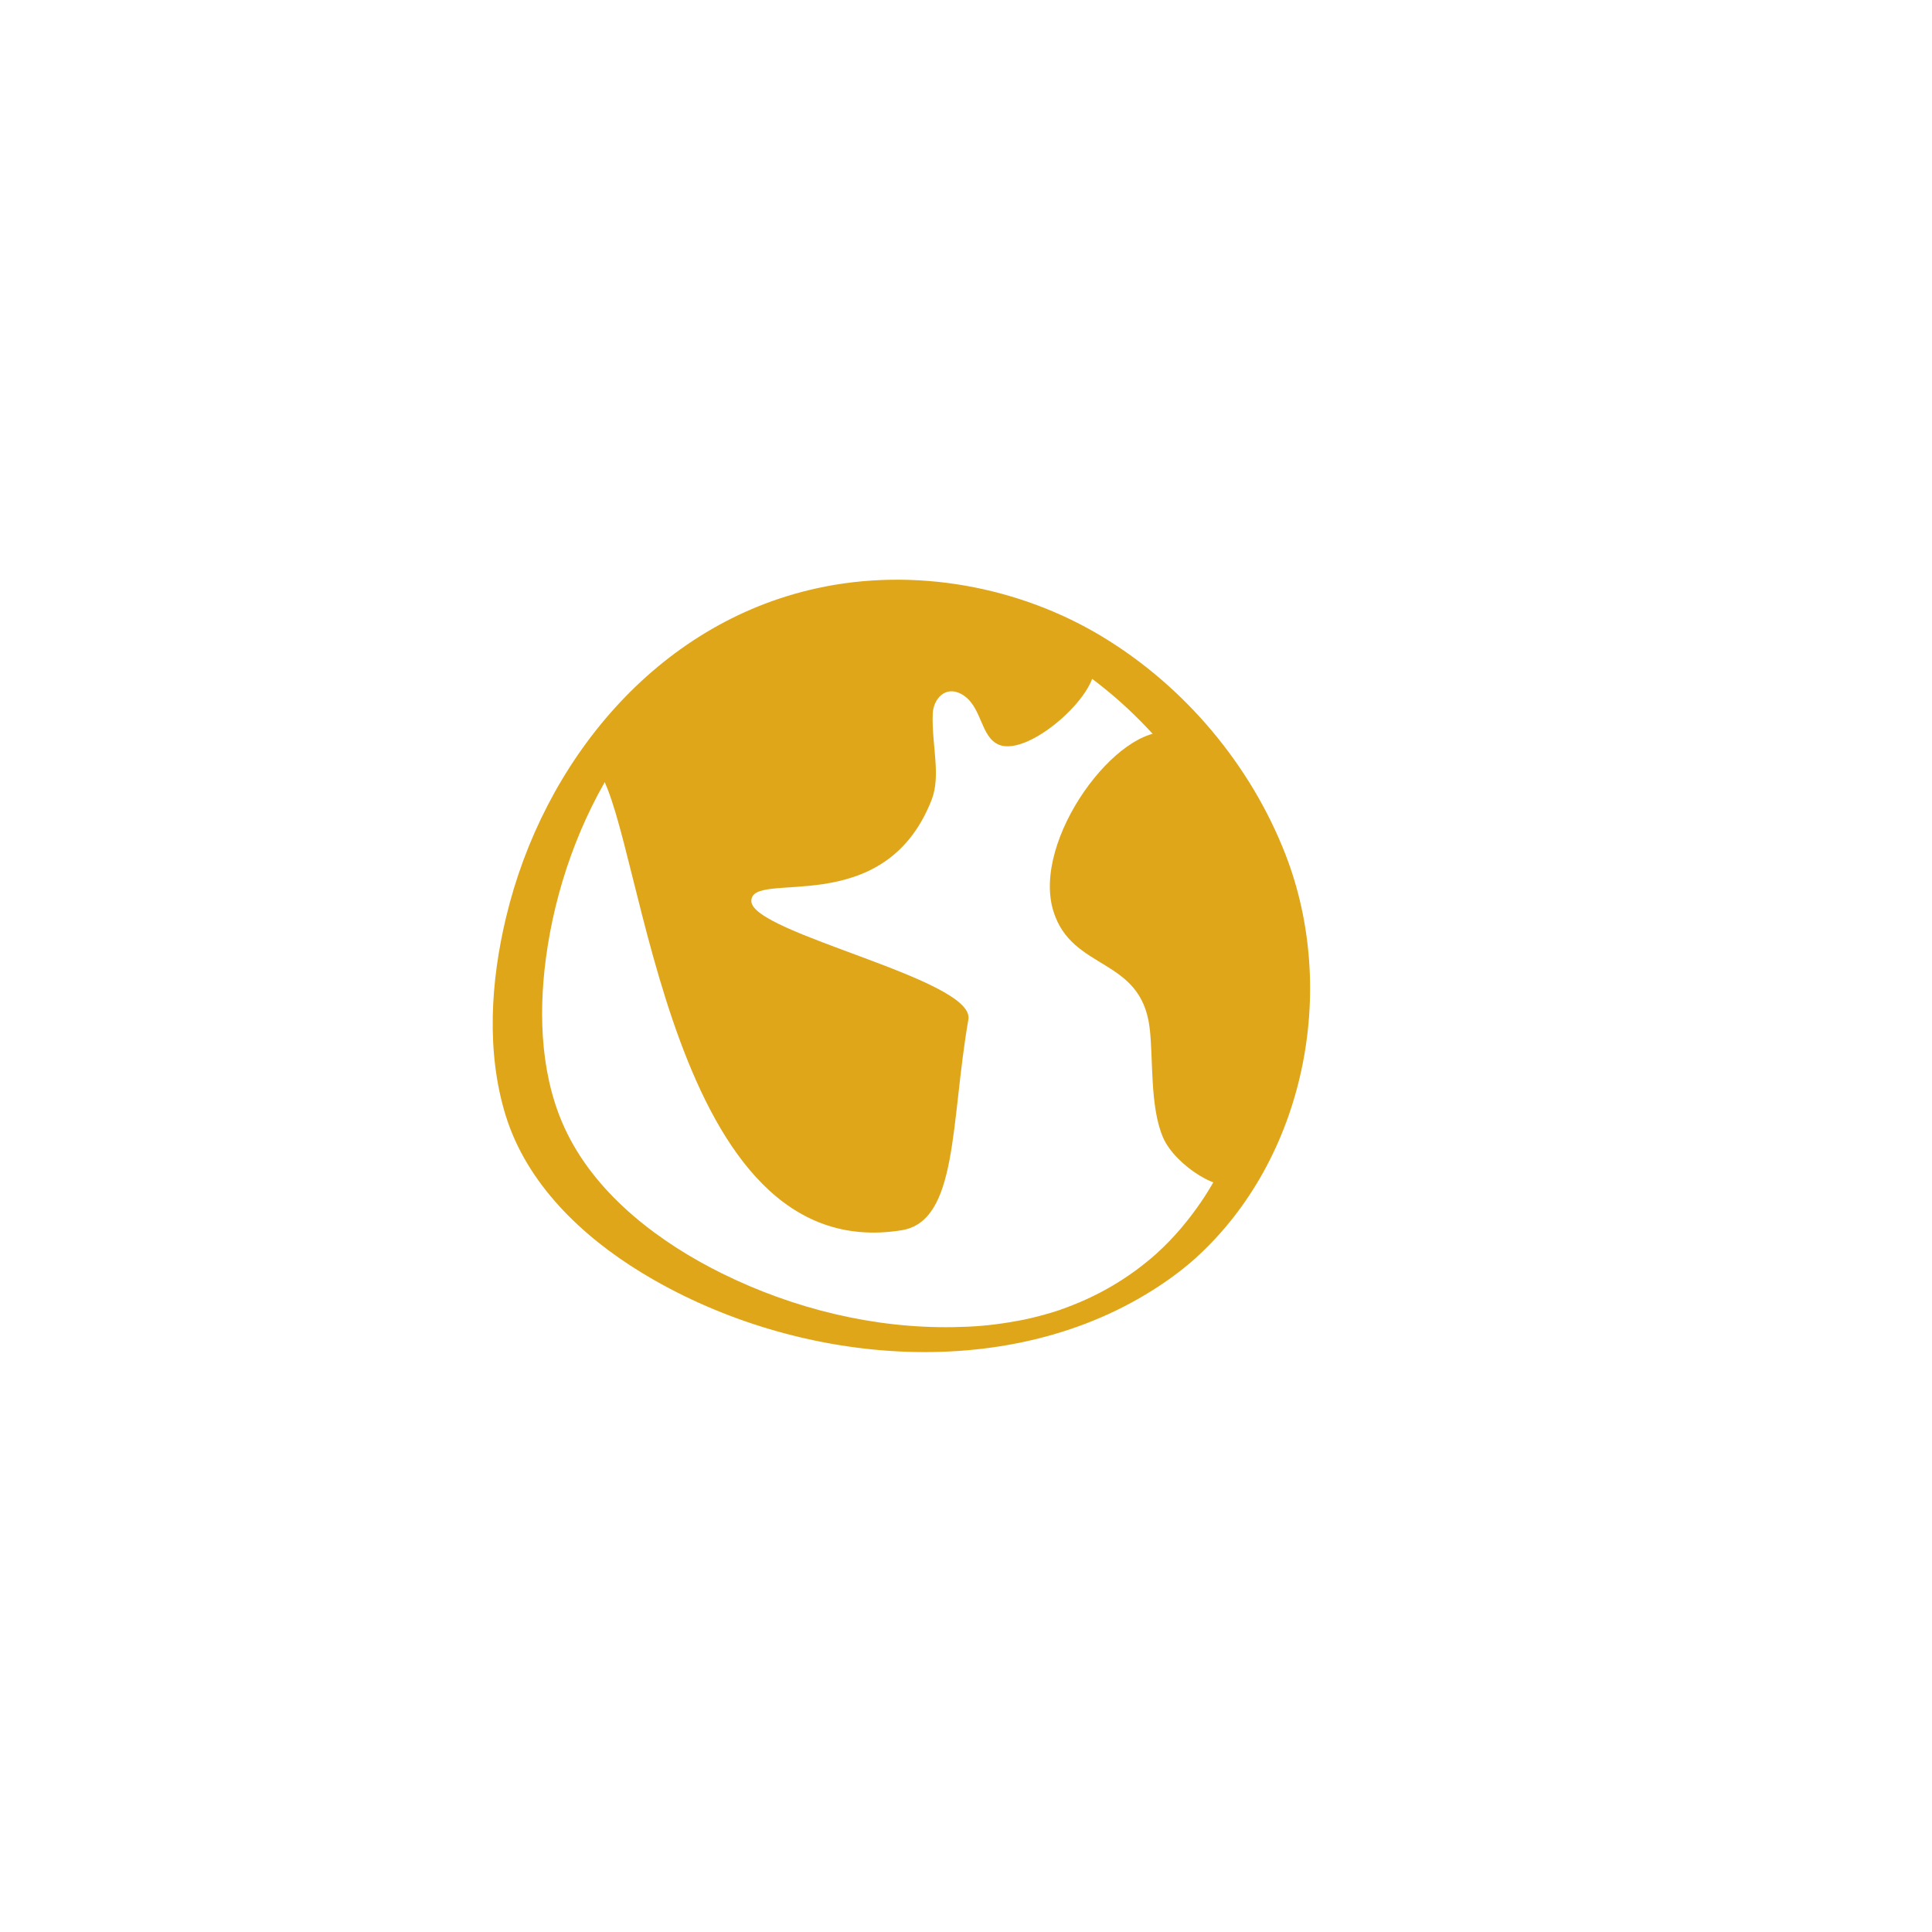
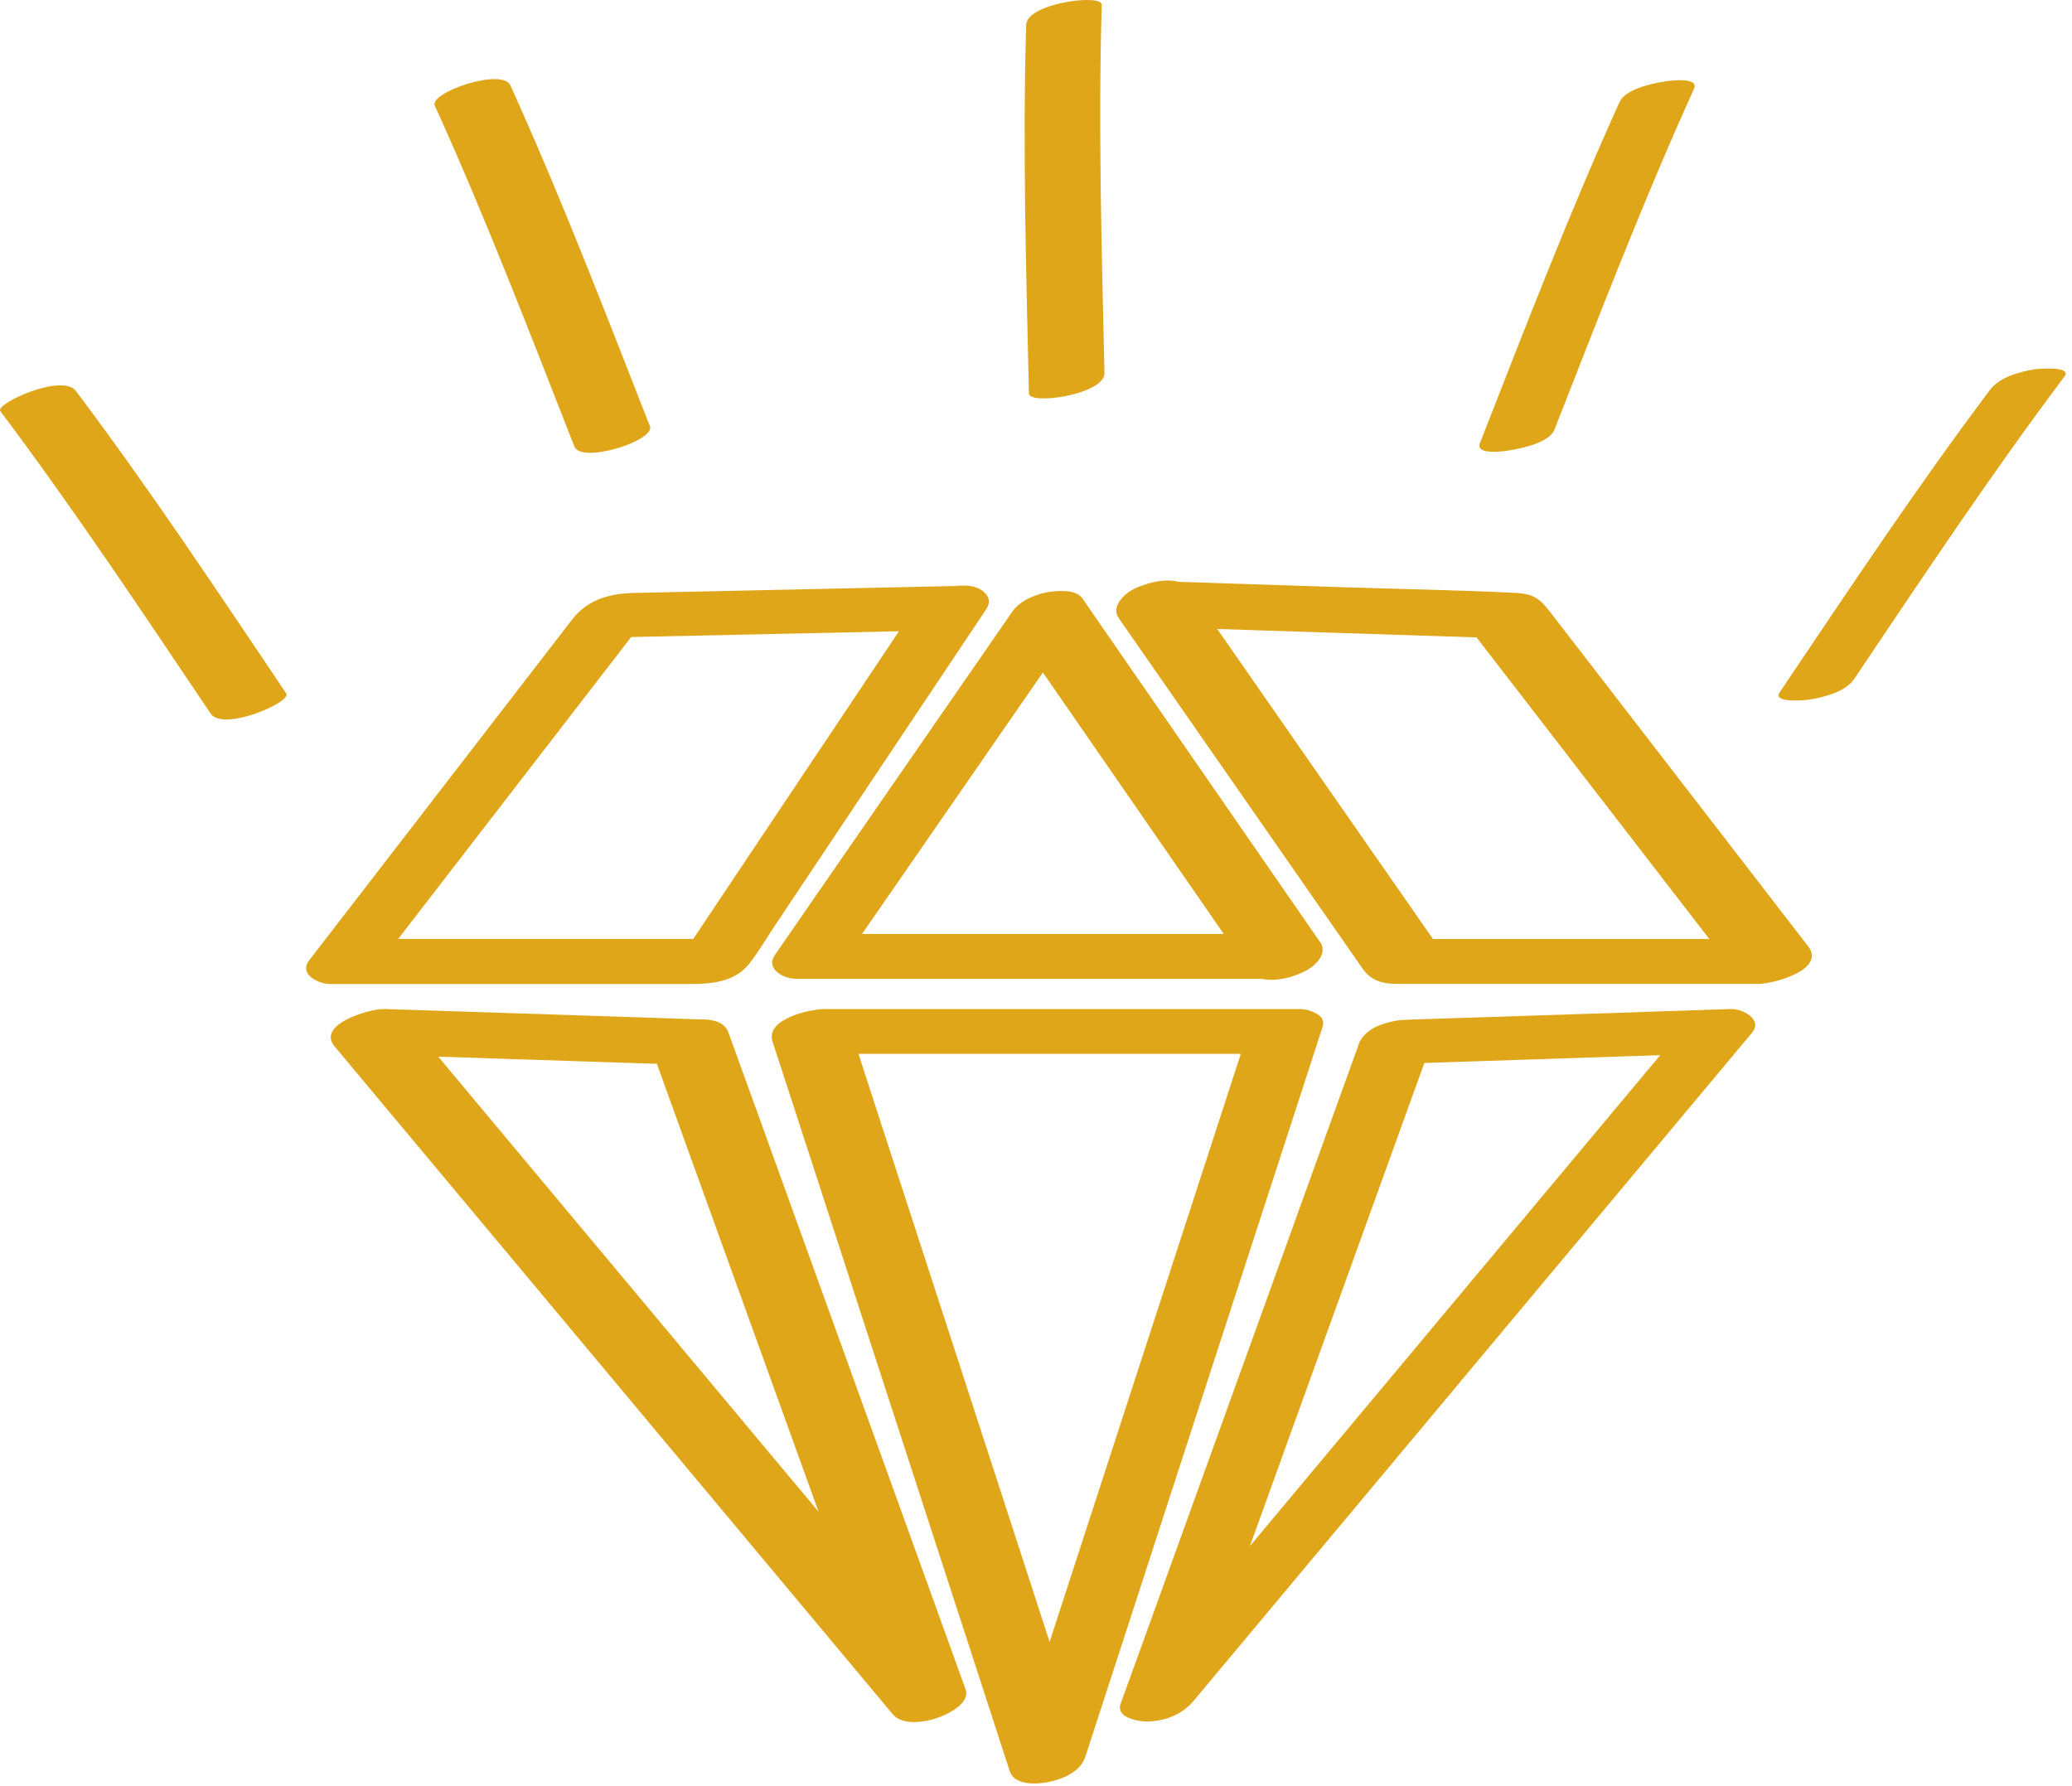
- <svg xmlns="http://www.w3.org/2000/svg" width="227" height="227" viewBox="0 0 227 227" fill="none">
-   <path d="M135.98 147.21C132.47 150.34 128.72 152.45 124.49 153.92C123.56 154.24 124.78 153.83 124.23 154.01C123.99 154.09 123.74 154.16 123.49 154.24C122.9 154.42 122.3 154.58 121.7 154.73C121.2 154.86 120.7 154.97 120.19 155.08C120.76 154.96 119.76 155.16 119.75 155.16C119.39 155.23 119.04 155.29 118.68 155.35C116.29 155.74 114.48 155.89 112.07 155.93C102.71 156.1 93.27 153.78 84.89 149.65C77.61 146.06 70.33 140.61 66.65 133.18C63.55 126.94 63.24 119.47 64.13 112.68C65.21 104.46 68.09 96.32 72.6 89.35C74.86 85.86 77.53 82.57 80.64 79.8C82.27 78.35 84 77.01 85.85 75.84C87.42 74.85 89.45 73.81 91.05 73.17C91.5 72.99 91.96 72.81 92.42 72.64C92.7 72.54 92.98 72.44 93.26 72.35C92.67 72.55 93.6 72.25 93.63 72.24C94.11 72.1 94.59 71.96 95.07 71.84C95.36 71.76 95.66 71.69 95.95 71.62C96.15 71.57 96.35 71.53 96.54 71.49C96.31 71.54 96.3 71.54 96.51 71.49C99.02 71 101.54 70.78 104.1 70.83C109.32 70.93 114.5 72.29 119.25 74.41C128.97 78.74 137.22 86.59 142.38 95.87C145.99 102.37 148.26 109.73 148.15 117.2C148.02 125.56 145.85 134.29 141.1 141.25C139.62 143.41 137.91 145.45 135.97 147.21C135.16 147.95 135.22 148.71 136.42 148.88C137.62 149.05 139.56 148.65 140.52 147.78C153.35 136.13 157.25 116.32 151.02 100.35C146.92 89.83 139.16 80.63 129.49 74.79C119.82 68.95 107.51 66.58 95.93 69.13C77.08 73.27 63.82 89.53 59.46 107.78C57.66 115.28 57.11 123.59 59.41 131.05C61.89 139.09 68.37 145.25 75.37 149.52C92.51 159.99 116.78 162.75 134.52 152.15C136.65 150.88 138.67 149.44 140.53 147.78C141.36 147.04 141.27 146.28 140.08 146.11C138.89 145.94 136.95 146.35 135.98 147.21Z" fill="#E0A619" />
-   <path d="M128.43 77.82C129.8 80.92 121.05 88.98 117.39 87.51C115.13 86.6 115.43 82.91 112.96 81.55C111.08 80.51 109.65 82.12 109.59 83.89C109.46 87.5 110.58 91.12 109.46 93.98C103.84 108.36 88.18 102.02 88.28 105.89C88.38 109.68 114.61 115.07 113.78 119.78C111.67 131.89 112.58 143.48 105.93 144.55C78.61 148.96 75.63 98.61 70.42 90.73C70.39 90.68 70.26 90.59 70.32 90.49C88.81 58.4 125.35 70.84 128.42 77.82H128.43Z" fill="#E0A619" />
-   <path d="M137.52 86.08C131.39 85 121.16 98.67 123.77 107.07C125.97 114.13 134.03 112.4 135.07 120.72C135.52 124.28 135.07 130.04 136.67 133.69C138.12 136.99 143.75 140.45 144.94 138.76C155.2 124.28 148.33 87.98 137.52 86.07V86.08Z" fill="#E0A619" />
+ <svg xmlns="http://www.w3.org/2000/svg" width="159" height="137" viewBox="0 0 159 137" fill="none">
+   <path d="M87.475 48.073C95.355 48.333 103.235 48.593 111.115 48.843C112.235 48.883 113.365 48.913 114.485 48.953L112.905 48.393C118.885 56.143 124.865 63.893 130.845 71.643C131.695 72.743 132.545 73.843 133.385 74.943L137.175 72.063H108.775L110.355 72.623C104.775 64.603 99.185 56.583 93.605 48.553C92.825 47.433 92.045 46.303 91.265 45.183C90.095 43.503 84.485 45.473 85.895 47.503C91.105 54.993 96.325 62.493 101.535 69.983L104.555 74.323C105.215 75.263 106.085 75.503 107.225 75.503H134.965C136.055 75.503 140.145 74.423 138.755 72.623C133.295 65.543 127.835 58.463 122.365 51.383L118.975 46.993C118.235 46.033 117.755 45.573 116.365 45.503C111.935 45.273 107.495 45.213 103.055 45.063C98.615 44.913 94.135 44.773 89.675 44.623C88.405 44.583 86.545 45.043 85.855 46.233C85.165 47.423 86.435 48.023 87.455 48.063L87.475 48.073Z" fill="#E0A619" />
+   <path d="M74.066 44.953C65.596 45.133 57.126 45.323 48.656 45.503C46.776 45.543 45.075 46.013 43.895 47.553C42.916 48.823 41.935 50.093 40.956 51.363C37.575 55.743 34.206 60.123 30.826 64.493C28.465 67.553 26.096 70.623 23.735 73.683C22.886 74.783 24.465 75.513 25.335 75.513C34.255 75.513 43.175 75.513 52.086 75.513C54.056 75.513 56.255 75.623 57.586 73.843C58.306 72.883 58.925 71.833 59.596 70.833C62.666 66.233 65.736 61.643 68.805 57.043C71.096 53.623 73.376 50.203 75.665 46.773C76.436 45.623 75.005 44.993 74.066 44.943C72.755 44.883 71.016 45.403 70.246 46.553C64.945 54.473 59.656 62.403 54.355 70.323C53.615 71.433 52.865 72.553 52.126 73.663L55.946 72.053H27.546L29.145 73.883C35.126 66.133 41.105 58.383 47.086 50.633C47.935 49.533 48.785 48.433 49.626 47.333L45.806 48.943C53.386 48.783 60.956 48.613 68.535 48.453C69.635 48.433 70.736 48.403 71.835 48.383C73.126 48.353 74.945 48.003 75.656 46.773C76.316 45.633 75.096 44.923 74.055 44.943L74.066 44.953Z" fill="#E0A619" />
+   <path d="M101.255 72.233C95.936 64.533 90.605 56.843 85.285 49.143C84.545 48.063 83.795 46.993 83.055 45.913C82.545 45.183 81.035 45.323 80.355 45.453C79.355 45.653 78.265 46.093 77.665 46.963C72.345 54.663 67.015 62.353 61.695 70.053C60.955 71.133 60.205 72.203 59.465 73.283C58.725 74.363 60.135 75.113 61.065 75.113H97.475C98.755 75.113 100.595 74.713 101.295 73.503C101.995 72.293 100.725 71.673 99.695 71.673H63.285L64.885 73.503C70.205 65.803 75.535 58.113 80.855 50.413C81.595 49.333 82.345 48.263 83.085 47.183L77.695 48.233C83.015 55.933 88.345 63.623 93.665 71.323C94.405 72.403 95.155 73.473 95.895 74.553C97.065 76.243 102.675 74.273 101.265 72.233H101.255Z" fill="#E0A619" />
+   <path d="M95.665 79.493C93.615 85.793 91.566 92.083 89.525 98.383C86.255 108.433 82.996 118.473 79.725 128.523C78.975 130.843 78.215 133.163 77.465 135.483L83.266 134.363C81.216 128.063 79.165 121.773 77.126 115.473C73.856 105.423 70.595 95.383 67.325 85.333C66.575 83.013 65.816 80.693 65.066 78.373L61.066 80.873H97.475C98.755 80.873 100.595 80.473 101.295 79.263C101.995 78.053 100.725 77.433 99.695 77.433H63.285C62.245 77.433 58.705 78.163 59.285 79.933C61.335 86.233 63.386 92.523 65.425 98.823C68.695 108.873 71.956 118.913 75.225 128.963C75.975 131.283 76.736 133.603 77.486 135.923C77.846 137.023 79.535 136.933 80.406 136.763C81.525 136.543 82.905 135.993 83.285 134.813C85.335 128.513 87.385 122.223 89.425 115.923C92.695 105.873 95.956 95.833 99.225 85.783C99.975 83.463 100.735 81.143 101.485 78.823C101.905 77.533 99.686 77.393 98.956 77.473C97.736 77.613 96.096 78.213 95.675 79.503L95.665 79.493Z" fill="#E0A619" />
+   <path d="M50.085 80.743C52.135 86.413 54.175 92.083 56.225 97.753C59.495 106.803 62.755 115.853 66.025 124.903C66.785 126.993 67.535 129.083 68.295 131.173L73.875 129.243C69.025 123.433 64.175 117.633 59.315 111.823C51.655 102.653 43.985 93.483 36.325 84.313C34.565 82.203 32.805 80.103 31.045 77.993L27.255 80.873C34.425 81.113 41.585 81.353 48.755 81.583C49.795 81.613 50.835 81.653 51.885 81.683C53.155 81.723 55.015 81.263 55.705 80.073C56.395 78.883 55.125 78.283 54.105 78.243C46.935 78.003 39.775 77.763 32.605 77.533C31.565 77.503 30.525 77.463 29.475 77.433C28.425 77.403 24.235 78.583 25.685 80.313C30.535 86.123 35.385 91.923 40.245 97.733C47.905 106.903 55.575 116.073 63.235 125.243C64.995 127.353 66.755 129.453 68.515 131.563C69.275 132.463 71.075 132.143 71.985 131.813C72.725 131.553 74.485 130.713 74.095 129.633C72.045 123.963 70.005 118.293 67.955 112.623C64.685 103.573 61.425 94.523 58.155 85.473C57.395 83.383 56.645 81.293 55.885 79.203C55.125 77.113 49.365 78.743 50.085 80.753V80.743Z" fill="#E0A619" />
+   <path d="M104.205 80.312C102.155 85.983 100.115 91.652 98.065 97.322C94.795 106.372 91.535 115.422 88.265 124.472C87.505 126.562 86.755 128.652 85.995 130.742C85.585 131.882 87.525 132.132 88.155 132.112C89.485 132.052 90.745 131.542 91.605 130.512C96.455 124.702 101.305 118.902 106.165 113.092C113.825 103.922 121.495 94.752 129.155 85.582C130.915 83.472 132.675 81.373 134.435 79.263C135.325 78.203 133.665 77.403 132.835 77.433C125.665 77.672 118.505 77.912 111.335 78.142C110.295 78.172 109.255 78.213 108.205 78.243C106.915 78.282 105.105 78.612 104.385 79.853C103.735 80.983 104.945 81.713 105.985 81.683C113.155 81.442 120.315 81.203 127.485 80.972C128.525 80.942 129.565 80.903 130.615 80.873L129.015 79.043C124.165 84.853 119.315 90.652 114.455 96.462C106.795 105.632 99.125 114.802 91.465 123.972C89.705 126.082 87.945 128.182 86.185 130.292L91.795 130.062C93.845 124.392 95.885 118.722 97.935 113.052C101.205 104.002 104.465 94.952 107.735 85.903C108.495 83.812 109.245 81.722 110.005 79.632C110.465 78.353 108.175 78.203 107.475 78.282C106.215 78.422 104.665 79.032 104.195 80.312H104.205Z" fill="#E0A619" />
+   <path d="M84.755 28.633C84.546 19.223 84.266 9.783 84.546 0.363C84.576 -0.497 78.796 0.233 78.746 1.913C78.466 11.323 78.746 20.763 78.956 30.183C78.975 31.133 84.785 30.263 84.755 28.633Z" fill="#E0A619" />
+   <path d="M119.285 32.973C122.725 24.203 126.105 15.393 129.995 6.813C130.425 5.863 128.005 6.203 127.675 6.263C126.755 6.423 124.735 6.823 124.275 7.843C120.385 16.423 117.005 25.233 113.565 34.003C113.185 34.973 115.515 34.623 115.885 34.553C116.755 34.403 118.885 33.983 119.285 32.973Z" fill="#E0A619" />
+   <path d="M142.285 52.102C147.545 44.292 152.765 36.422 158.425 28.892C159.055 28.052 156.295 28.312 156.105 28.343C154.955 28.543 153.445 28.933 152.705 29.922C147.045 37.453 141.825 45.322 136.565 53.133C135.975 54.002 138.665 53.722 138.885 53.682C139.985 53.492 141.615 53.102 142.285 52.102Z" fill="#E0A619" />
+   <path d="M49.876 32.713C46.435 23.943 43.056 15.133 39.166 6.553C38.535 5.163 32.916 7.113 33.365 8.103C37.255 16.683 40.636 25.493 44.075 34.263C44.615 35.623 50.306 33.803 49.876 32.713Z" fill="#E0A619" />
+   <path d="M21.965 53.212C16.705 45.402 11.485 37.532 5.825 30.002C4.775 28.612 -0.405 30.982 0.025 31.552C5.685 39.082 10.905 46.952 16.165 54.762C17.115 56.172 22.415 53.882 21.965 53.212Z" fill="#E0A619" />
</svg>
